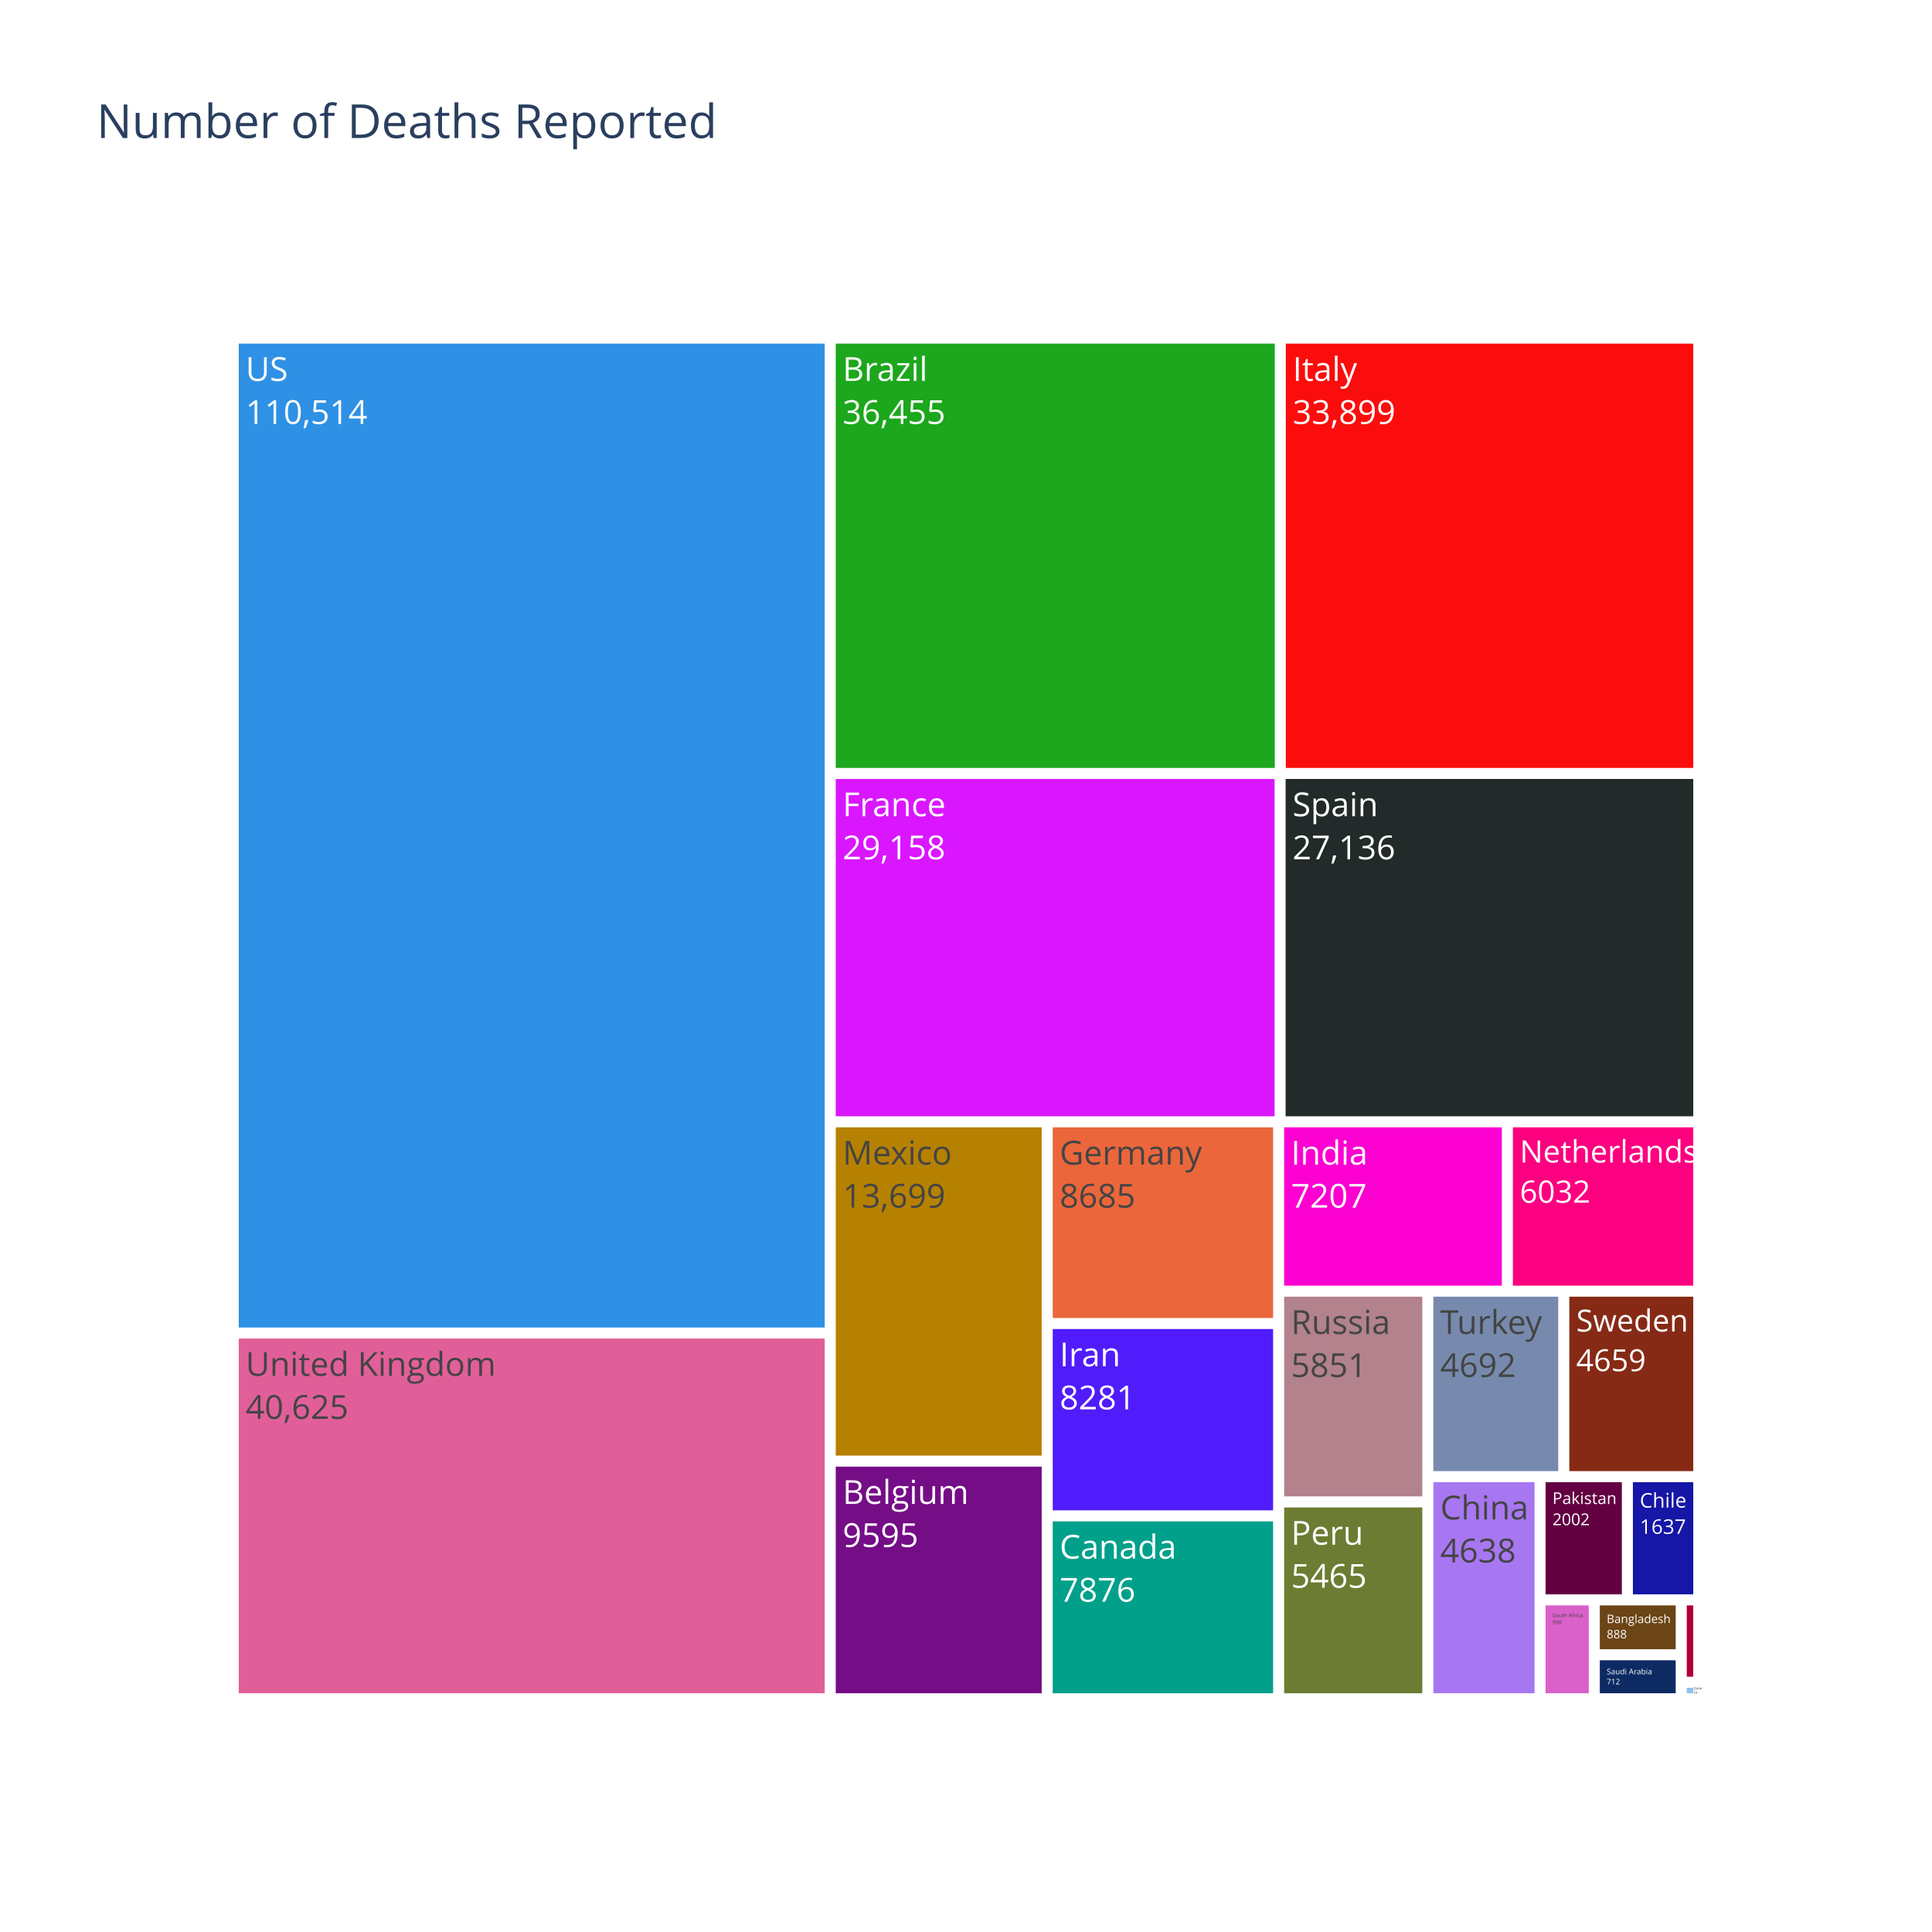
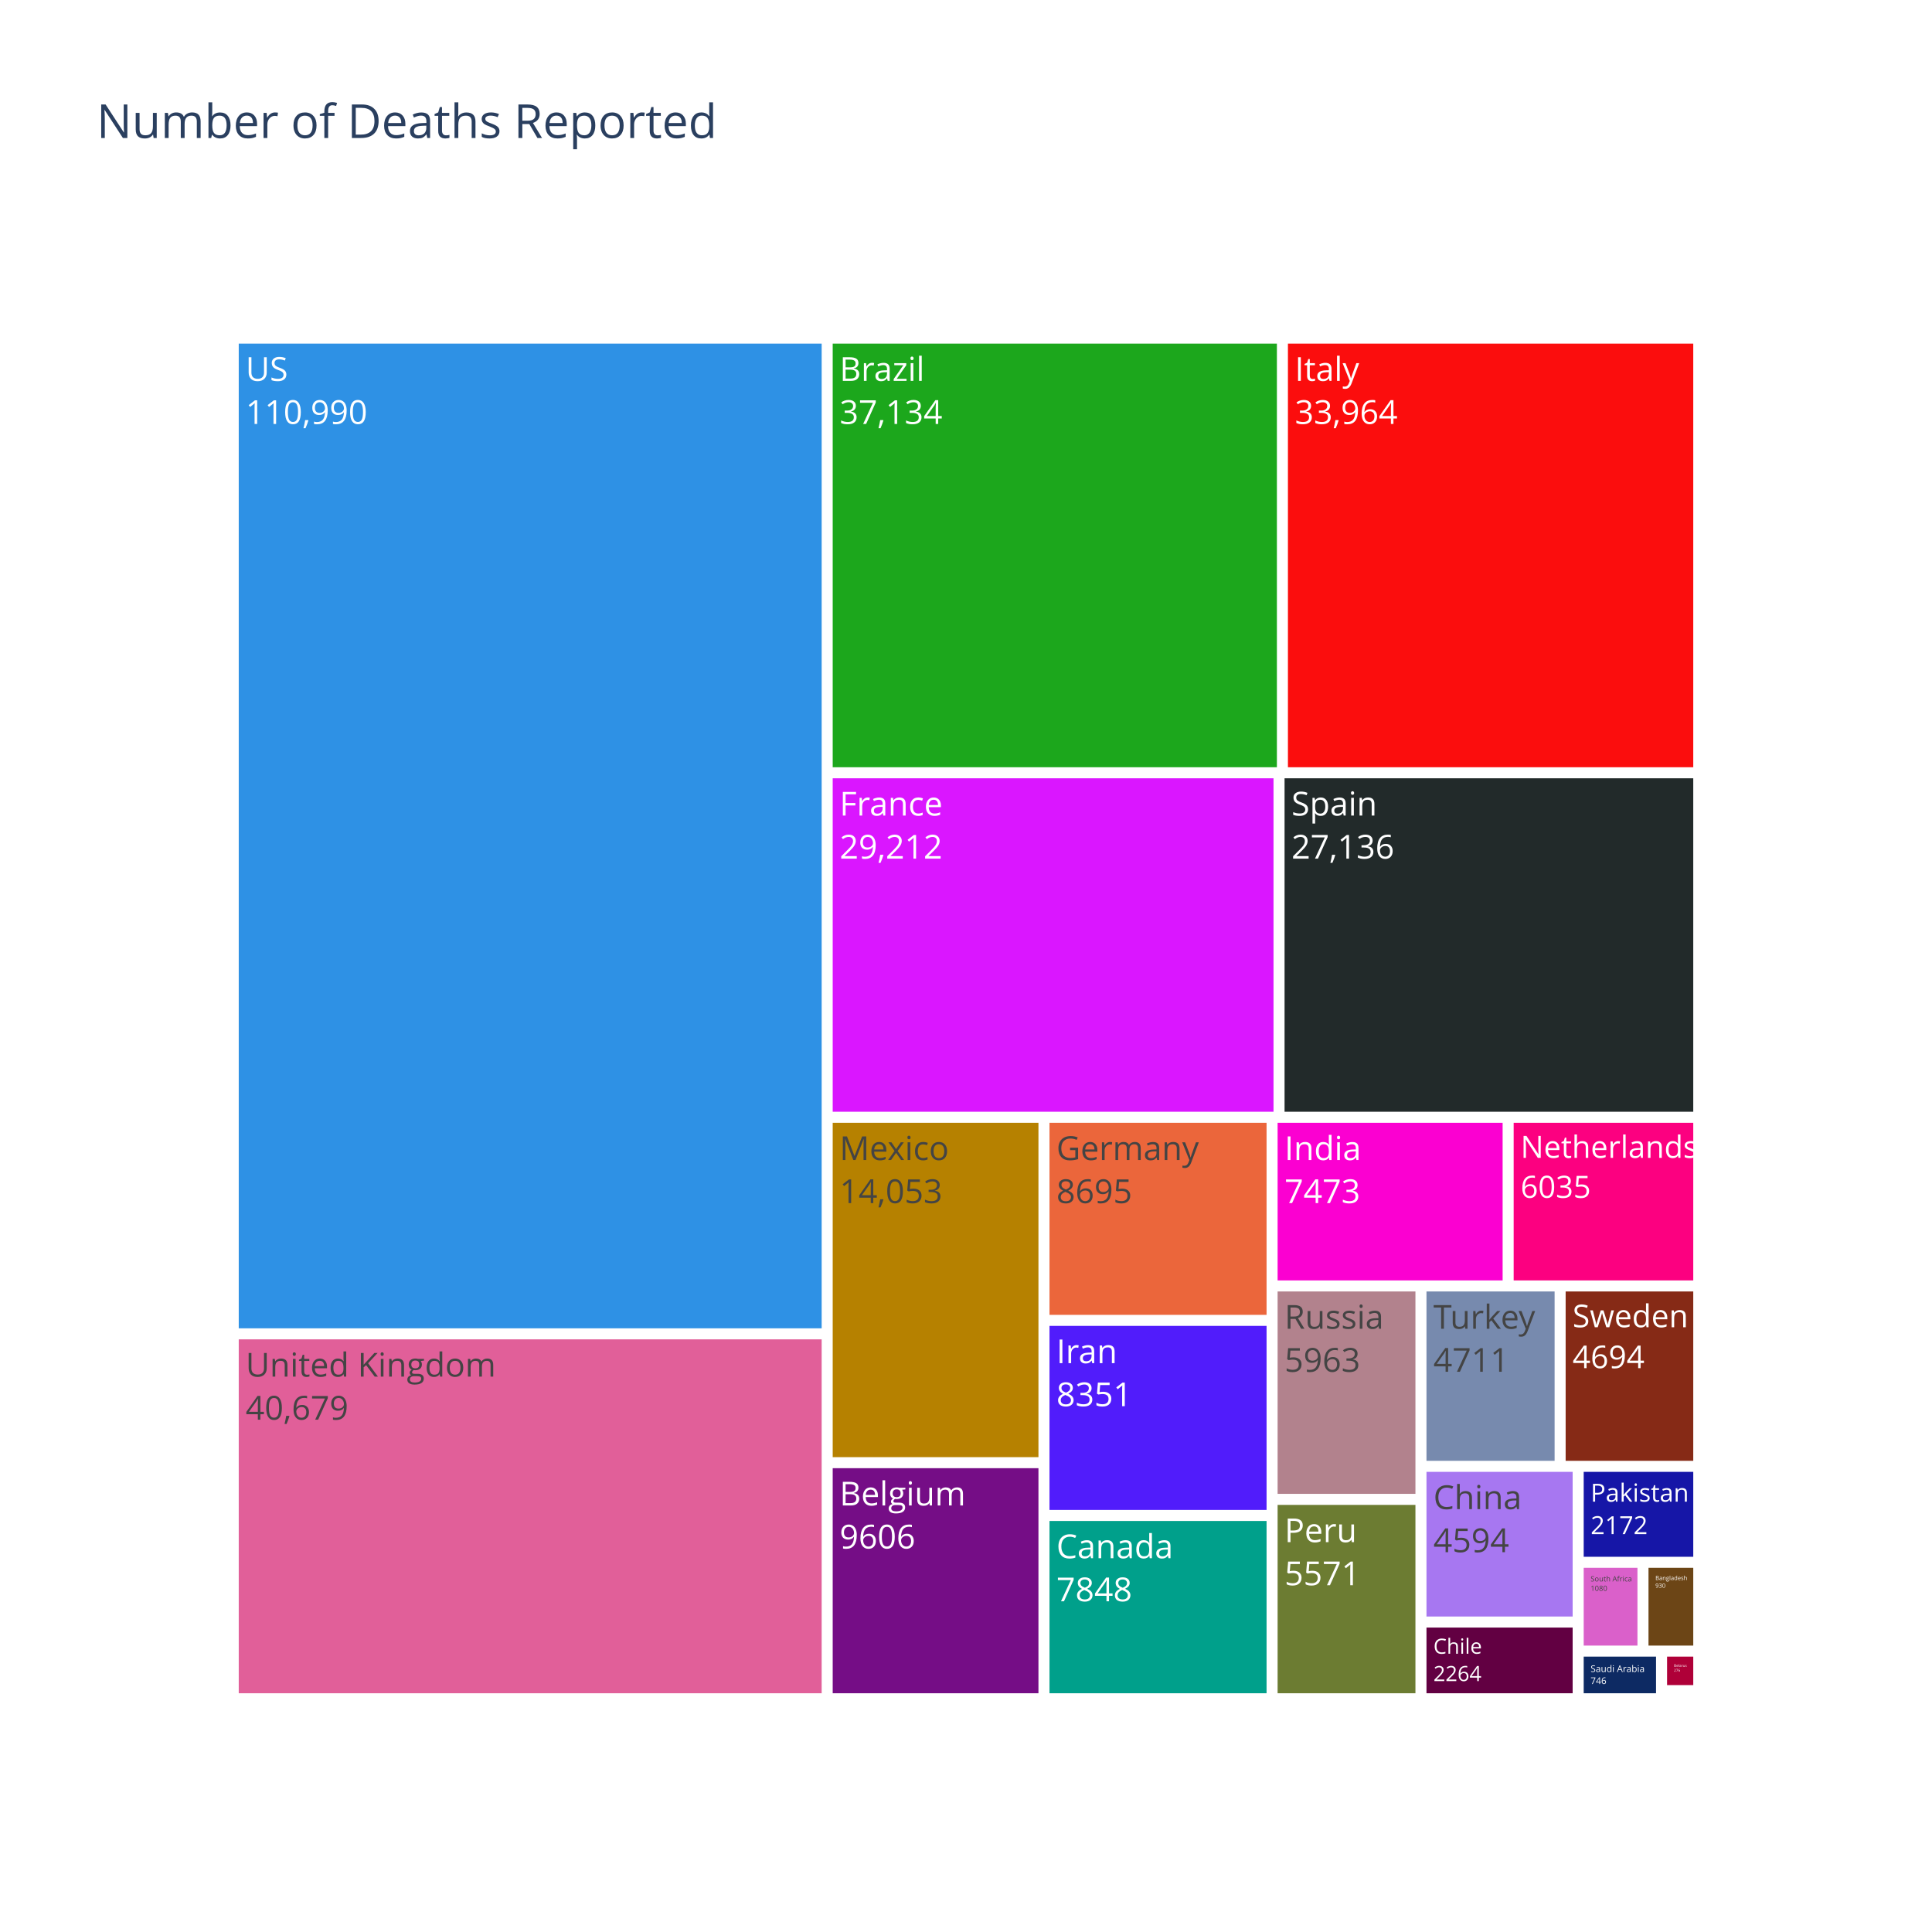
<svg xmlns="http://www.w3.org/2000/svg" class="main-svg" width="700" height="700" style="" viewBox="0 0 700 700">
  <rect x="0" y="0" width="700" height="700" style="fill: rgb(255, 255, 255); fill-opacity: 1;" />
-   <defs id="defs-790d13">
+   <defs id="defs-9e89c3">
    <g class="clips" />
    <g class="gradients" />
  </defs>
  <g class="bglayer" />
  <g class="layer-below">
    <g class="imagelayer" />
    <g class="shapelayer" />
  </g>
  <g class="cartesianlayer" />
  <g class="polarlayer" />
  <g class="ternarylayer" />
  <g class="geolayer" />
  <g class="funnelarealayer" />
  <g class="pielayer" />
  <g class="treemaplayer">
    <g class="trace treemap" style="opacity: 1;">
      <g class="slice cursor-pointer">
        <path class="surface" d="M80,100L620,100L620,620L80,620Z" style="pointer-events: all; stroke-width: 0; fill: rgb(0, 0, 0); fill-opacity: 0; stroke: rgb(0, 0, 0); stroke-opacity: 0; opacity: 0;" />
        <g class="slicetext">
          <text data-notex="1" class="slicetext" text-anchor="start" x="0" y="0" style="font-family: 'Open Sans', verdana, arial, sans-serif; font-size: 12px; fill: rgb(42, 63, 95); fill-opacity: 1; white-space: pre;" transform="translate(86,114)"> </text>
        </g>
      </g>
      <g class="slice cursor-pointer">
-         <path class="surface" d="M86,124L299.304,124L299.304,481.485L86,481.485Z" style="pointer-events: all; stroke-width: 1; fill: rgb(46, 145, 229); fill-opacity: 1; stroke: rgb(255, 255, 255); stroke-opacity: 1; opacity: 1;" />
+         <path class="surface" d="M86,124L298.203,124L298.203,481.773L86,481.773Z" style="pointer-events: all; stroke-width: 1; fill: rgb(46, 145, 229); fill-opacity: 1; stroke: rgb(255, 255, 255); stroke-opacity: 1; opacity: 1;" />
        <g class="slicetext">
          <text data-notex="1" class="slicetext" text-anchor="start" x="0" y="0" style="font-family: 'Open Sans', verdana, arial, sans-serif; font-size: 12px; fill: rgb(255, 255, 255); fill-opacity: 1; white-space: pre;" transform="translate(89,138)">
            <tspan class="line" dy="0em" x="0" y="0">US</tspan>
-             <tspan class="line" dy="1.3em" x="0" y="0">110,514</tspan>
-           </text>
-         </g>
-       </g>
-       <g class="slice cursor-pointer">
-         <path class="surface" d="M86,484.485L299.304,484.485L299.304,614L86,614Z" style="pointer-events: all; stroke-width: 1; fill: rgb(225, 95, 153); fill-opacity: 1; stroke: rgb(255, 255, 255); stroke-opacity: 1; opacity: 1;" />
-         <g class="slicetext">
-           <text data-notex="1" class="slicetext" text-anchor="start" x="0" y="0" style="font-family: 'Open Sans', verdana, arial, sans-serif; font-size: 12px; fill: rgb(68, 68, 68); fill-opacity: 1; white-space: pre;" transform="translate(89,498.4854)">
+             <tspan class="line" dy="1.3em" x="0" y="0">110,990</tspan>
+           </text>
+         </g>
+       </g>
+       <g class="slice cursor-pointer">
+         <path class="surface" d="M86,484.773L298.203,484.773L298.203,614L86,614Z" style="pointer-events: all; stroke-width: 1; fill: rgb(225, 95, 153); fill-opacity: 1; stroke: rgb(255, 255, 255); stroke-opacity: 1; opacity: 1;" />
+         <g class="slicetext">
+           <text data-notex="1" class="slicetext" text-anchor="start" x="0" y="0" style="font-family: 'Open Sans', verdana, arial, sans-serif; font-size: 12px; fill: rgb(68, 68, 68); fill-opacity: 1; white-space: pre;" transform="translate(89,498.7729)">
            <tspan class="line" dy="0em" x="0" y="0">United Kingdom</tspan>
-             <tspan class="line" dy="1.3em" x="0" y="0">40,625</tspan>
-           </text>
-         </g>
-       </g>
-       <g class="slice cursor-pointer">
-         <path class="surface" d="M302.304,124L462.369,124L462.369,278.737L302.304,278.737Z" style="pointer-events: all; stroke-width: 1; fill: rgb(28, 167, 28); fill-opacity: 1; stroke: rgb(255, 255, 255); stroke-opacity: 1; opacity: 1;" />
-         <g class="slicetext">
-           <text data-notex="1" class="slicetext" text-anchor="start" x="0" y="0" style="font-family: 'Open Sans', verdana, arial, sans-serif; font-size: 12px; fill: rgb(255, 255, 255); fill-opacity: 1; white-space: pre;" transform="translate(305.3045,138)">
+             <tspan class="line" dy="1.3em" x="0" y="0">40,679</tspan>
+           </text>
+         </g>
+       </g>
+       <g class="slice cursor-pointer">
+         <path class="surface" d="M301.203,124L463.142,124L463.142,278.488L301.203,278.488Z" style="pointer-events: all; stroke-width: 1; fill: rgb(28, 167, 28); fill-opacity: 1; stroke: rgb(255, 255, 255); stroke-opacity: 1; opacity: 1;" />
+         <g class="slicetext">
+           <text data-notex="1" class="slicetext" text-anchor="start" x="0" y="0" style="font-family: 'Open Sans', verdana, arial, sans-serif; font-size: 12px; fill: rgb(255, 255, 255); fill-opacity: 1; white-space: pre;" transform="translate(304.2029,138)">
            <tspan class="line" dy="0em" x="0" y="0">Brazil</tspan>
-             <tspan class="line" dy="1.3em" x="0" y="0">36,455</tspan>
-           </text>
-         </g>
-       </g>
-       <g class="slice cursor-pointer">
-         <path class="surface" d="M465.369,124L614,124L614,278.737L465.369,278.737Z" style="pointer-events: all; stroke-width: 1; fill: rgb(251, 13, 13); fill-opacity: 1; stroke: rgb(255, 255, 255); stroke-opacity: 1; opacity: 1;" />
-         <g class="slicetext">
-           <text data-notex="1" class="slicetext" text-anchor="start" x="0" y="0" style="font-family: 'Open Sans', verdana, arial, sans-serif; font-size: 12px; fill: rgb(255, 255, 255); fill-opacity: 1; white-space: pre;" transform="translate(468.3688,138)">
+             <tspan class="line" dy="1.3em" x="0" y="0">37,134</tspan>
+           </text>
+         </g>
+       </g>
+       <g class="slice cursor-pointer">
+         <path class="surface" d="M466.142,124L614,124L614,278.488L466.142,278.488Z" style="pointer-events: all; stroke-width: 1; fill: rgb(251, 13, 13); fill-opacity: 1; stroke: rgb(255, 255, 255); stroke-opacity: 1; opacity: 1;" />
+         <g class="slicetext">
+           <text data-notex="1" class="slicetext" text-anchor="start" x="0" y="0" style="font-family: 'Open Sans', verdana, arial, sans-serif; font-size: 12px; fill: rgb(255, 255, 255); fill-opacity: 1; white-space: pre;" transform="translate(469.1416,138)">
            <tspan class="line" dy="0em" x="0" y="0">Italy</tspan>
-             <tspan class="line" dy="1.3em" x="0" y="0">33,899</tspan>
-           </text>
-         </g>
-       </g>
-       <g class="slice cursor-pointer">
-         <path class="surface" d="M302.304,281.737L462.304,281.737L462.304,404.951L302.304,404.951Z" style="pointer-events: all; stroke-width: 1; fill: rgb(218, 22, 255); fill-opacity: 1; stroke: rgb(255, 255, 255); stroke-opacity: 1; opacity: 1;" />
-         <g class="slicetext">
-           <text data-notex="1" class="slicetext" text-anchor="start" x="0" y="0" style="font-family: 'Open Sans', verdana, arial, sans-serif; font-size: 12px; fill: rgb(255, 255, 255); fill-opacity: 1; white-space: pre;" transform="translate(305.3045,295.7372)">
+             <tspan class="line" dy="1.3em" x="0" y="0">33,964</tspan>
+           </text>
+         </g>
+       </g>
+       <g class="slice cursor-pointer">
+         <path class="surface" d="M301.203,281.488L461.919,281.488L461.919,403.303L301.203,403.303Z" style="pointer-events: all; stroke-width: 1; fill: rgb(218, 22, 255); fill-opacity: 1; stroke: rgb(255, 255, 255); stroke-opacity: 1; opacity: 1;" />
+         <g class="slicetext">
+           <text data-notex="1" class="slicetext" text-anchor="start" x="0" y="0" style="font-family: 'Open Sans', verdana, arial, sans-serif; font-size: 12px; fill: rgb(255, 255, 255); fill-opacity: 1; white-space: pre;" transform="translate(304.2029,295.488)">
            <tspan class="line" dy="0em" x="0" y="0">France</tspan>
-             <tspan class="line" dy="1.3em" x="0" y="0">29,158</tspan>
-           </text>
-         </g>
-       </g>
-       <g class="slice cursor-pointer">
-         <path class="surface" d="M465.304,281.737L614,281.737L614,404.951L465.304,404.951Z" style="pointer-events: all; stroke-width: 1; fill: rgb(34, 42, 42); fill-opacity: 1; stroke: rgb(255, 255, 255); stroke-opacity: 1; opacity: 1;" />
-         <g class="slicetext">
-           <text data-notex="1" class="slicetext" text-anchor="start" x="0" y="0" style="font-family: 'Open Sans', verdana, arial, sans-serif; font-size: 12px; fill: rgb(255, 255, 255); fill-opacity: 1; white-space: pre;" transform="translate(468.304,295.7372)">
+             <tspan class="line" dy="1.3em" x="0" y="0">29,212</tspan>
+           </text>
+         </g>
+       </g>
+       <g class="slice cursor-pointer">
+         <path class="surface" d="M464.919,281.488L614,281.488L614,403.303L464.919,403.303Z" style="pointer-events: all; stroke-width: 1; fill: rgb(34, 42, 42); fill-opacity: 1; stroke: rgb(255, 255, 255); stroke-opacity: 1; opacity: 1;" />
+         <g class="slicetext">
+           <text data-notex="1" class="slicetext" text-anchor="start" x="0" y="0" style="font-family: 'Open Sans', verdana, arial, sans-serif; font-size: 12px; fill: rgb(255, 255, 255); fill-opacity: 1; white-space: pre;" transform="translate(467.9188,295.488)">
            <tspan class="line" dy="0em" x="0" y="0">Spain</tspan>
            <tspan class="line" dy="1.3em" x="0" y="0">27,136</tspan>
          </text>
        </g>
      </g>
      <g class="slice cursor-pointer">
-         <path class="surface" d="M302.304,407.951L377.924,407.951L377.924,527.891L302.304,527.891Z" style="pointer-events: all; stroke-width: 1; fill: rgb(182, 129, 0); fill-opacity: 1; stroke: rgb(255, 255, 255); stroke-opacity: 1; opacity: 1;" />
-         <g class="slicetext">
-           <text data-notex="1" class="slicetext" text-anchor="start" x="0" y="0" style="font-family: 'Open Sans', verdana, arial, sans-serif; font-size: 12px; fill: rgb(68, 68, 68); fill-opacity: 1; white-space: pre;" transform="translate(305.3045,421.9512)">
+         <path class="surface" d="M301.203,406.303L376.751,406.303L376.751,528.453L301.203,528.453Z" style="pointer-events: all; stroke-width: 1; fill: rgb(182, 129, 0); fill-opacity: 1; stroke: rgb(255, 255, 255); stroke-opacity: 1; opacity: 1;" />
+         <g class="slicetext">
+           <text data-notex="1" class="slicetext" text-anchor="start" x="0" y="0" style="font-family: 'Open Sans', verdana, arial, sans-serif; font-size: 12px; fill: rgb(68, 68, 68); fill-opacity: 1; white-space: pre;" transform="translate(304.2029,420.3035)">
            <tspan class="line" dy="0em" x="0" y="0">Mexico</tspan>
-             <tspan class="line" dy="1.3em" x="0" y="0">13,699</tspan>
-           </text>
-         </g>
-       </g>
-       <g class="slice cursor-pointer">
-         <path class="surface" d="M302.304,530.891L377.924,530.891L377.924,614L302.304,614Z" style="pointer-events: all; stroke-width: 1; fill: rgb(117, 13, 134); fill-opacity: 1; stroke: rgb(255, 255, 255); stroke-opacity: 1; opacity: 1;" />
-         <g class="slicetext">
-           <text data-notex="1" class="slicetext" text-anchor="start" x="0" y="0" style="font-family: 'Open Sans', verdana, arial, sans-serif; font-size: 12px; fill: rgb(255, 255, 255); fill-opacity: 1; white-space: pre;" transform="translate(305.3045,544.891)">
+             <tspan class="line" dy="1.3em" x="0" y="0">14,053</tspan>
+           </text>
+         </g>
+       </g>
+       <g class="slice cursor-pointer">
+         <path class="surface" d="M301.203,531.453L376.751,531.453L376.751,614L301.203,614Z" style="pointer-events: all; stroke-width: 1; fill: rgb(117, 13, 134); fill-opacity: 1; stroke: rgb(255, 255, 255); stroke-opacity: 1; opacity: 1;" />
+         <g class="slicetext">
+           <text data-notex="1" class="slicetext" text-anchor="start" x="0" y="0" style="font-family: 'Open Sans', verdana, arial, sans-serif; font-size: 12px; fill: rgb(255, 255, 255); fill-opacity: 1; white-space: pre;" transform="translate(304.2029,545.4532)">
            <tspan class="line" dy="0em" x="0" y="0">Belgium</tspan>
-             <tspan class="line" dy="1.3em" x="0" y="0">9595</tspan>
-           </text>
-         </g>
-       </g>
-       <g class="slice cursor-pointer">
-         <path class="surface" d="M380.924,407.951L461.769,407.951L461.769,478.037L380.924,478.037Z" style="pointer-events: all; stroke-width: 1; fill: rgb(235, 102, 59); fill-opacity: 1; stroke: rgb(255, 255, 255); stroke-opacity: 1; opacity: 1;" />
-         <g class="slicetext">
-           <text data-notex="1" class="slicetext" text-anchor="start" x="0" y="0" style="font-family: 'Open Sans', verdana, arial, sans-serif; font-size: 12px; fill: rgb(68, 68, 68); fill-opacity: 1; white-space: pre;" transform="translate(383.9244,421.9512)">
+             <tspan class="line" dy="1.3em" x="0" y="0">9606</tspan>
+           </text>
+         </g>
+       </g>
+       <g class="slice cursor-pointer">
+         <path class="surface" d="M379.751,406.303L459.4,406.303L459.4,476.896L379.751,476.896Z" style="pointer-events: all; stroke-width: 1; fill: rgb(235, 102, 59); fill-opacity: 1; stroke: rgb(255, 255, 255); stroke-opacity: 1; opacity: 1;" />
+         <g class="slicetext">
+           <text data-notex="1" class="slicetext" text-anchor="start" x="0" y="0" style="font-family: 'Open Sans', verdana, arial, sans-serif; font-size: 12px; fill: rgb(68, 68, 68); fill-opacity: 1; white-space: pre;" transform="translate(382.7513,420.3035)">
            <tspan class="line" dy="0em" x="0" y="0">Germany</tspan>
-             <tspan class="line" dy="1.3em" x="0" y="0">8685</tspan>
-           </text>
-         </g>
-       </g>
-       <g class="slice cursor-pointer">
-         <path class="surface" d="M380.924,481.037L461.769,481.037L461.769,547.722L380.924,547.722Z" style="pointer-events: all; stroke-width: 1; fill: rgb(81, 28, 251); fill-opacity: 1; stroke: rgb(255, 255, 255); stroke-opacity: 1; opacity: 1;" />
-         <g class="slicetext">
-           <text data-notex="1" class="slicetext" text-anchor="start" x="0" y="0" style="font-family: 'Open Sans', verdana, arial, sans-serif; font-size: 12px; fill: rgb(255, 255, 255); fill-opacity: 1; white-space: pre;" transform="translate(383.9244,495.0367)">
+             <tspan class="line" dy="1.3em" x="0" y="0">8695</tspan>
+           </text>
+         </g>
+       </g>
+       <g class="slice cursor-pointer">
+         <path class="surface" d="M379.751,479.896L459.4,479.896L459.4,547.577L379.751,547.577Z" style="pointer-events: all; stroke-width: 1; fill: rgb(81, 28, 251); fill-opacity: 1; stroke: rgb(255, 255, 255); stroke-opacity: 1; opacity: 1;" />
+         <g class="slicetext">
+           <text data-notex="1" class="slicetext" text-anchor="start" x="0" y="0" style="font-family: 'Open Sans', verdana, arial, sans-serif; font-size: 12px; fill: rgb(255, 255, 255); fill-opacity: 1; white-space: pre;" transform="translate(382.7513,493.8958)">
            <tspan class="line" dy="0em" x="0" y="0">Iran</tspan>
-             <tspan class="line" dy="1.3em" x="0" y="0">8281</tspan>
-           </text>
-         </g>
-       </g>
-       <g class="slice cursor-pointer">
-         <path class="surface" d="M380.924,550.722L461.769,550.722L461.769,614L380.924,614Z" style="pointer-events: all; stroke-width: 1; fill: rgb(0, 160, 139); fill-opacity: 1; stroke: rgb(255, 255, 255); stroke-opacity: 1; opacity: 1;" />
-         <g class="slicetext">
-           <text data-notex="1" class="slicetext" text-anchor="start" x="0" y="0" style="font-family: 'Open Sans', verdana, arial, sans-serif; font-size: 12px; fill: rgb(255, 255, 255); fill-opacity: 1; white-space: pre;" transform="translate(383.9244,564.7224)">
+             <tspan class="line" dy="1.3em" x="0" y="0">8351</tspan>
+           </text>
+         </g>
+       </g>
+       <g class="slice cursor-pointer">
+         <path class="surface" d="M379.751,550.577L459.4,550.577L459.4,614L379.751,614Z" style="pointer-events: all; stroke-width: 1; fill: rgb(0, 160, 139); fill-opacity: 1; stroke: rgb(255, 255, 255); stroke-opacity: 1; opacity: 1;" />
+         <g class="slicetext">
+           <text data-notex="1" class="slicetext" text-anchor="start" x="0" y="0" style="font-family: 'Open Sans', verdana, arial, sans-serif; font-size: 12px; fill: rgb(255, 255, 255); fill-opacity: 1; white-space: pre;" transform="translate(382.7513,564.5765)">
            <tspan class="line" dy="0em" x="0" y="0">Canada</tspan>
-             <tspan class="line" dy="1.3em" x="0" y="0">7876</tspan>
-           </text>
-         </g>
-       </g>
-       <g class="slice cursor-pointer">
-         <path class="surface" d="M464.769,407.951L544.64,407.951L544.64,466.312L464.769,466.312Z" style="pointer-events: all; stroke-width: 1; fill: rgb(251, 0, 209); fill-opacity: 1; stroke: rgb(255, 255, 255); stroke-opacity: 1; opacity: 1;" />
-         <g class="slicetext">
-           <text data-notex="1" class="slicetext" text-anchor="start" x="0" y="0" style="font-family: 'Open Sans', verdana, arial, sans-serif; font-size: 12px; fill: rgb(255, 255, 255); fill-opacity: 1; white-space: pre;" transform="translate(467.7689,421.9512)">
+             <tspan class="line" dy="1.3em" x="0" y="0">7848</tspan>
+           </text>
+         </g>
+       </g>
+       <g class="slice cursor-pointer">
+         <path class="surface" d="M462.4,406.303L544.929,406.303L544.929,464.423L462.4,464.423Z" style="pointer-events: all; stroke-width: 1; fill: rgb(251, 0, 209); fill-opacity: 1; stroke: rgb(255, 255, 255); stroke-opacity: 1; opacity: 1;" />
+         <g class="slicetext">
+           <text data-notex="1" class="slicetext" text-anchor="start" x="0" y="0" style="font-family: 'Open Sans', verdana, arial, sans-serif; font-size: 12px; fill: rgb(255, 255, 255); fill-opacity: 1; white-space: pre;" transform="translate(465.3999,420.3035)">
            <tspan class="line" dy="0em" x="0" y="0">India</tspan>
-             <tspan class="line" dy="1.3em" x="0" y="0">7207</tspan>
-           </text>
-         </g>
-       </g>
-       <g class="slice cursor-pointer">
-         <path class="surface" d="M547.64,407.951L614,407.951L614,466.312L547.64,466.312Z" style="pointer-events: all; stroke-width: 1; fill: rgb(252, 0, 128); fill-opacity: 1; stroke: rgb(255, 255, 255); stroke-opacity: 1; opacity: 1;" />
-         <g class="slicetext">
-           <text data-notex="1" class="slicetext" text-anchor="start" x="0" y="0" style="font-family: 'Open Sans', verdana, arial, sans-serif; font-size: 12px; fill: rgb(255, 255, 255); fill-opacity: 1; white-space: pre;" transform="translate(550.6399,421.2104)scale(0.9326519)">
+             <tspan class="line" dy="1.3em" x="0" y="0">7473</tspan>
+           </text>
+         </g>
+       </g>
+       <g class="slice cursor-pointer">
+         <path class="surface" d="M547.929,406.303L614,406.303L614,464.423L547.929,464.423Z" style="pointer-events: all; stroke-width: 1; fill: rgb(252, 0, 128); fill-opacity: 1; stroke: rgb(255, 255, 255); stroke-opacity: 1; opacity: 1;" />
+         <g class="slicetext">
+           <text data-notex="1" class="slicetext" text-anchor="start" x="0" y="0" style="font-family: 'Open Sans', verdana, arial, sans-serif; font-size: 12px; fill: rgb(255, 255, 255); fill-opacity: 1; white-space: pre;" transform="translate(550.929,419.5135)scale(0.9281861)">
            <tspan class="line" dy="0em" x="0" y="0">Netherlands</tspan>
-             <tspan class="line" dy="1.3em" x="0" y="0">6032</tspan>
-           </text>
-         </g>
-       </g>
-       <g class="slice cursor-pointer">
-         <path class="surface" d="M464.769,469.312L515.83,469.312L515.83,542.675L464.769,542.675Z" style="pointer-events: all; stroke-width: 1; fill: rgb(178, 130, 141); fill-opacity: 1; stroke: rgb(255, 255, 255); stroke-opacity: 1; opacity: 1;" />
-         <g class="slicetext">
-           <text data-notex="1" class="slicetext" text-anchor="start" x="0" y="0" style="font-family: 'Open Sans', verdana, arial, sans-serif; font-size: 12px; fill: rgb(68, 68, 68); fill-opacity: 1; white-space: pre;" transform="translate(467.7689,483.3116)">
+             <tspan class="line" dy="1.3em" x="0" y="0">6035</tspan>
+           </text>
+         </g>
+       </g>
+       <g class="slice cursor-pointer">
+         <path class="surface" d="M462.4,467.423L513.34,467.423L513.34,541.753L462.4,541.753Z" style="pointer-events: all; stroke-width: 1; fill: rgb(178, 130, 141); fill-opacity: 1; stroke: rgb(255, 255, 255); stroke-opacity: 1; opacity: 1;" />
+         <g class="slicetext">
+           <text data-notex="1" class="slicetext" text-anchor="start" x="0" y="0" style="font-family: 'Open Sans', verdana, arial, sans-serif; font-size: 12px; fill: rgb(68, 68, 68); fill-opacity: 1; white-space: pre;" transform="translate(465.3999,481.4229)">
            <tspan class="line" dy="0em" x="0" y="0">Russia</tspan>
-             <tspan class="line" dy="1.3em" x="0" y="0">5851</tspan>
-           </text>
-         </g>
-       </g>
-       <g class="slice cursor-pointer">
-         <path class="surface" d="M464.769,545.675L515.83,545.675L515.83,614L464.769,614Z" style="pointer-events: all; stroke-width: 1; fill: rgb(108, 124, 50); fill-opacity: 1; stroke: rgb(255, 255, 255); stroke-opacity: 1; opacity: 1;" />
-         <g class="slicetext">
-           <text data-notex="1" class="slicetext" text-anchor="start" x="0" y="0" style="font-family: 'Open Sans', verdana, arial, sans-serif; font-size: 12px; fill: rgb(255, 255, 255); fill-opacity: 1; white-space: pre;" transform="translate(467.7689,559.6747)">
+             <tspan class="line" dy="1.3em" x="0" y="0">5963</tspan>
+           </text>
+         </g>
+       </g>
+       <g class="slice cursor-pointer">
+         <path class="surface" d="M462.4,544.753L513.34,544.753L513.34,614L462.4,614Z" style="pointer-events: all; stroke-width: 1; fill: rgb(108, 124, 50); fill-opacity: 1; stroke: rgb(255, 255, 255); stroke-opacity: 1; opacity: 1;" />
+         <g class="slicetext">
+           <text data-notex="1" class="slicetext" text-anchor="start" x="0" y="0" style="font-family: 'Open Sans', verdana, arial, sans-serif; font-size: 12px; fill: rgb(255, 255, 255); fill-opacity: 1; white-space: pre;" transform="translate(465.3999,558.7533)">
            <tspan class="line" dy="0em" x="0" y="0">Peru</tspan>
-             <tspan class="line" dy="1.3em" x="0" y="0">5465</tspan>
-           </text>
-         </g>
-       </g>
-       <g class="slice cursor-pointer">
-         <path class="surface" d="M518.83,469.312L565.088,469.312L565.088,533.518L518.83,533.518Z" style="pointer-events: all; stroke-width: 1; fill: rgb(119, 138, 174); fill-opacity: 1; stroke: rgb(255, 255, 255); stroke-opacity: 1; opacity: 1;" />
-         <g class="slicetext">
-           <text data-notex="1" class="slicetext" text-anchor="start" x="0" y="0" style="font-family: 'Open Sans', verdana, arial, sans-serif; font-size: 12px; fill: rgb(68, 68, 68); fill-opacity: 1; white-space: pre;" transform="translate(521.8297,483.3116)">
+             <tspan class="line" dy="1.3em" x="0" y="0">5571</tspan>
+           </text>
+         </g>
+       </g>
+       <g class="slice cursor-pointer">
+         <path class="surface" d="M516.34,467.423L563.761,467.423L563.761,529.781L516.34,529.781Z" style="pointer-events: all; stroke-width: 1; fill: rgb(119, 138, 174); fill-opacity: 1; stroke: rgb(255, 255, 255); stroke-opacity: 1; opacity: 1;" />
+         <g class="slicetext">
+           <text data-notex="1" class="slicetext" text-anchor="start" x="0" y="0" style="font-family: 'Open Sans', verdana, arial, sans-serif; font-size: 12px; fill: rgb(68, 68, 68); fill-opacity: 1; white-space: pre;" transform="translate(519.3402,481.4229)">
            <tspan class="line" dy="0em" x="0" y="0">Turkey</tspan>
-             <tspan class="line" dy="1.3em" x="0" y="0">4692</tspan>
-           </text>
-         </g>
-       </g>
-       <g class="slice cursor-pointer">
-         <path class="surface" d="M568.088,469.312L614,469.312L614,533.518L568.088,533.518Z" style="pointer-events: all; stroke-width: 1; fill: rgb(134, 42, 22); fill-opacity: 1; stroke: rgb(255, 255, 255); stroke-opacity: 1; opacity: 1;" />
-         <g class="slicetext">
-           <text data-notex="1" class="slicetext" text-anchor="start" x="0" y="0" style="font-family: 'Open Sans', verdana, arial, sans-serif; font-size: 12px; fill: rgb(255, 255, 255); fill-opacity: 1; white-space: pre;" transform="translate(571.0881,482.4333)scale(0.9201596)">
+             <tspan class="line" dy="1.3em" x="0" y="0">4711</tspan>
+           </text>
+         </g>
+       </g>
+       <g class="slice cursor-pointer">
+         <path class="surface" d="M566.761,467.423L614,467.423L614,529.781L566.761,529.781Z" style="pointer-events: all; stroke-width: 1; fill: rgb(134, 42, 22); fill-opacity: 1; stroke: rgb(255, 255, 255); stroke-opacity: 1; opacity: 1;" />
+         <g class="slicetext">
+           <text data-notex="1" class="slicetext" text-anchor="start" x="0" y="0" style="font-family: 'Open Sans', verdana, arial, sans-serif; font-size: 12px; fill: rgb(255, 255, 255); fill-opacity: 1; white-space: pre;" transform="translate(569.7611,480.8812)scale(0.9507537)">
            <tspan class="line" dy="0em" x="0" y="0">Sweden</tspan>
-             <tspan class="line" dy="1.3em" x="0" y="0">4659</tspan>
-           </text>
-         </g>
-       </g>
-       <g class="slice cursor-pointer">
-         <path class="surface" d="M518.83,536.518L556.49,536.518L556.49,614L518.83,614Z" style="pointer-events: all; stroke-width: 1; fill: rgb(167, 119, 241); fill-opacity: 1; stroke: rgb(255, 255, 255); stroke-opacity: 1; opacity: 1;" />
-         <g class="slicetext">
-           <text data-notex="1" class="slicetext" text-anchor="start" x="0" y="0" style="font-family: 'Open Sans', verdana, arial, sans-serif; font-size: 12px; fill: rgb(68, 68, 68); fill-opacity: 1; white-space: pre;" transform="translate(521.8297,550.509)scale(0.999141)">
+             <tspan class="line" dy="1.3em" x="0" y="0">4694</tspan>
+           </text>
+         </g>
+       </g>
+       <g class="slice cursor-pointer">
+         <path class="surface" d="M516.34,532.781L570.302,532.781L570.302,586.197L516.34,586.197Z" style="pointer-events: all; stroke-width: 1; fill: rgb(167, 119, 241); fill-opacity: 1; stroke: rgb(255, 255, 255); stroke-opacity: 1; opacity: 1;" />
+         <g class="slicetext">
+           <text data-notex="1" class="slicetext" text-anchor="start" x="0" y="0" style="font-family: 'Open Sans', verdana, arial, sans-serif; font-size: 12px; fill: rgb(68, 68, 68); fill-opacity: 1; white-space: pre;" transform="translate(519.3402,546.7813)">
            <tspan class="line" dy="0em" x="0" y="0">China</tspan>
-             <tspan class="line" dy="1.3em" x="0" y="0">4638</tspan>
-           </text>
-         </g>
-       </g>
-       <g class="slice cursor-pointer">
-         <path class="surface" d="M559.49,536.518L588.129,536.518L588.129,578.164L559.49,578.164Z" style="pointer-events: all; stroke-width: 1; fill: rgb(98, 0, 66); fill-opacity: 1; stroke: rgb(255, 255, 255); stroke-opacity: 1; opacity: 1;" />
-         <g class="slicetext">
-           <text data-notex="1" class="slicetext" text-anchor="start" x="0" y="0" style="font-family: 'Open Sans', verdana, arial, sans-serif; font-size: 12px; fill: rgb(255, 255, 255); fill-opacity: 1; white-space: pre;" transform="translate(562.49,544.9285)scale(0.4918224)">
+             <tspan class="line" dy="1.3em" x="0" y="0">4594</tspan>
+           </text>
+         </g>
+       </g>
+       <g class="slice cursor-pointer">
+         <path class="surface" d="M516.34,589.197L570.302,589.197L570.302,614L516.34,614Z" style="pointer-events: all; stroke-width: 1; fill: rgb(98, 0, 66); fill-opacity: 1; stroke: rgb(255, 255, 255); stroke-opacity: 1; opacity: 1;" />
+         <g class="slicetext">
+           <text data-notex="1" class="slicetext" text-anchor="start" x="0" y="0" style="font-family: 'Open Sans', verdana, arial, sans-serif; font-size: 12px; fill: rgb(255, 255, 255); fill-opacity: 1; white-space: pre;" transform="translate(519.3402,599.1825)scale(0.6350268)">
+             <tspan class="line" dy="0em" x="0" y="0">Chile</tspan>
+             <tspan class="line" dy="1.3em" x="0" y="0">2264</tspan>
+           </text>
+         </g>
+       </g>
+       <g class="slice cursor-pointer">
+         <path class="surface" d="M573.302,532.781L614,532.781L614,564.551L573.302,564.551Z" style="pointer-events: all; stroke-width: 1; fill: rgb(22, 22, 167); fill-opacity: 1; stroke: rgb(255, 255, 255); stroke-opacity: 1; opacity: 1;" />
+         <g class="slicetext">
+           <text data-notex="1" class="slicetext" text-anchor="start" x="0" y="0" style="font-family: 'Open Sans', verdana, arial, sans-serif; font-size: 12px; fill: rgb(255, 255, 255); fill-opacity: 1; white-space: pre;" transform="translate(576.3024,544.0729)scale(0.7537839)">
            <tspan class="line" dy="0em" x="0" y="0">Pakistan</tspan>
-             <tspan class="line" dy="1.3em" x="0" y="0">2002</tspan>
-           </text>
-         </g>
-       </g>
-       <g class="slice cursor-pointer">
-         <path class="surface" d="M591.129,536.518L614,536.518L614,578.164L591.129,578.164Z" style="pointer-events: all; stroke-width: 1; fill: rgb(22, 22, 167); fill-opacity: 1; stroke: rgb(255, 255, 255); stroke-opacity: 1; opacity: 1;" />
-         <g class="slicetext">
-           <text data-notex="1" class="slicetext" text-anchor="start" x="0" y="0" style="font-family: 'Open Sans', verdana, arial, sans-serif; font-size: 12px; fill: rgb(255, 255, 255); fill-opacity: 1; white-space: pre;" transform="translate(594.1292,546.2249)scale(0.6096737)">
-             <tspan class="line" dy="0em" x="0" y="0">Chile</tspan>
-             <tspan class="line" dy="1.3em" x="0" y="0">1637</tspan>
-           </text>
-         </g>
-       </g>
-       <g class="slice cursor-pointer">
-         <path class="surface" d="M559.49,581.164L576.139,581.164L576.139,614L559.49,614Z" style="pointer-events: all; stroke-width: 1; fill: rgb(218, 96, 202); fill-opacity: 1; stroke: rgb(255, 255, 255); stroke-opacity: 1; opacity: 1;" />
-         <g class="slicetext">
-           <text data-notex="1" class="slicetext" text-anchor="start" x="0" y="0" style="font-family: 'Open Sans', verdana, arial, sans-serif; font-size: 12px; fill: rgb(68, 68, 68); fill-opacity: 1; white-space: pre;" transform="translate(562.49,585.9465)scale(0.1620789)">
+             <tspan class="line" dy="1.3em" x="0" y="0">2172</tspan>
+           </text>
+         </g>
+       </g>
+       <g class="slice cursor-pointer">
+         <path class="surface" d="M573.302,567.551L593.782,567.551L593.782,596.727L573.302,596.727Z" style="pointer-events: all; stroke-width: 1; fill: rgb(218, 96, 202); fill-opacity: 1; stroke: rgb(255, 255, 255); stroke-opacity: 1; opacity: 1;" />
+         <g class="slicetext">
+           <text data-notex="1" class="slicetext" text-anchor="start" x="0" y="0" style="font-family: 'Open Sans', verdana, arial, sans-serif; font-size: 12px; fill: rgb(68, 68, 68); fill-opacity: 1; white-space: pre;" transform="translate(576.3024,572.975)scale(0.2203748)">
            <tspan class="line" dy="0em" x="0" y="0">South Africa</tspan>
-             <tspan class="line" dy="1.3em" x="0" y="0">998</tspan>
-           </text>
-         </g>
-       </g>
-       <g class="slice cursor-pointer">
-         <path class="surface" d="M579.139,581.164L607.641,581.164L607.641,598.053L579.139,598.053Z" style="pointer-events: all; stroke-width: 1; fill: rgb(108, 69, 22); fill-opacity: 1; stroke: rgb(255, 255, 255); stroke-opacity: 1; opacity: 1;" />
-         <g class="slicetext">
-           <text data-notex="1" class="slicetext" text-anchor="start" x="0" y="0" style="font-family: 'Open Sans', verdana, arial, sans-serif; font-size: 12px; fill: rgb(255, 255, 255); fill-opacity: 1; white-space: pre;" transform="translate(582.1391,588.0683)scale(0.3549665)">
+             <tspan class="line" dy="1.3em" x="0" y="0">1080</tspan>
+           </text>
+         </g>
+       </g>
+       <g class="slice cursor-pointer">
+         <path class="surface" d="M596.782,567.551L614,567.551L614,596.727L596.782,596.727Z" style="pointer-events: all; stroke-width: 1; fill: rgb(108, 69, 22); fill-opacity: 1; stroke: rgb(255, 255, 255); stroke-opacity: 1; opacity: 1;" />
+         <g class="slicetext">
+           <text data-notex="1" class="slicetext" text-anchor="start" x="0" y="0" style="font-family: 'Open Sans', verdana, arial, sans-serif; font-size: 12px; fill: rgb(255, 255, 255); fill-opacity: 1; white-space: pre;" transform="translate(599.7817,572.4976)scale(0.176971)">
            <tspan class="line" dy="0em" x="0" y="0">Bangladesh</tspan>
-             <tspan class="line" dy="1.3em" x="0" y="0">888</tspan>
-           </text>
-         </g>
-       </g>
-       <g class="slice cursor-pointer">
-         <path class="surface" d="M579.139,601.053L607.641,601.053L607.641,614L579.139,614Z" style="pointer-events: all; stroke-width: 1; fill: rgb(13, 42, 99); fill-opacity: 1; stroke: rgb(255, 255, 255); stroke-opacity: 1; opacity: 1;" />
-         <g class="slicetext">
-           <text data-notex="1" class="slicetext" text-anchor="start" x="0" y="0" style="font-family: 'Open Sans', verdana, arial, sans-serif; font-size: 12px; fill: rgb(255, 255, 255); fill-opacity: 1; white-space: pre;" transform="translate(582.1391,606.6337)scale(0.2346279)">
+             <tspan class="line" dy="1.3em" x="0" y="0">930</tspan>
+           </text>
+         </g>
+       </g>
+       <g class="slice cursor-pointer">
+         <path class="surface" d="M573.302,599.727L600.514,599.727L600.514,614L573.302,614Z" style="pointer-events: all; stroke-width: 1; fill: rgb(13, 42, 99); fill-opacity: 1; stroke: rgb(255, 255, 255); stroke-opacity: 1; opacity: 1;" />
+         <g class="slicetext">
+           <text data-notex="1" class="slicetext" text-anchor="start" x="0" y="0" style="font-family: 'Open Sans', verdana, arial, sans-serif; font-size: 12px; fill: rgb(255, 255, 255); fill-opacity: 1; white-space: pre;" transform="translate(576.3024,605.8006)scale(0.2793969)">
            <tspan class="line" dy="0em" x="0" y="0">Saudi Arabia</tspan>
-             <tspan class="line" dy="1.3em" x="0" y="0">712</tspan>
-           </text>
-         </g>
-       </g>
-       <g class="slice cursor-pointer">
-         <path class="surface" d="M610.641,581.164L614,581.164L614,608.009L610.641,608.009Z" style="pointer-events: all; stroke-width: 1; fill: rgb(175, 0, 56); fill-opacity: 1; stroke: rgb(255, 255, 255); stroke-opacity: 1; opacity: 1;" />
-         <g class="slicetext">
-           <text data-notex="1" class="slicetext" text-anchor="start" x="0" y="0" style="font-family: 'Open Sans', verdana, arial, sans-serif; font-size: 12px; fill: rgb(255, 255, 255); fill-opacity: 1; white-space: pre;" transform="translate(613.6406,582.0718)scale(0.08256529)">
+             <tspan class="line" dy="1.3em" x="0" y="0">746</tspan>
+           </text>
+         </g>
+       </g>
+       <g class="slice cursor-pointer">
+         <path class="surface" d="M603.514,599.727L614,599.727L614,611.043L603.514,611.043Z" style="pointer-events: all; stroke-width: 1; fill: rgb(175, 0, 56); fill-opacity: 1; stroke: rgb(255, 255, 255); stroke-opacity: 1; opacity: 1;" />
+         <g class="slicetext">
+           <text data-notex="1" class="slicetext" text-anchor="start" x="0" y="0" style="font-family: 'Open Sans', verdana, arial, sans-serif; font-size: 12px; fill: rgb(255, 255, 255); fill-opacity: 1; white-space: pre;" transform="translate(606.5141,603.94)scale(0.110253)">
            <tspan class="line" dy="0em" x="0" y="0">Belarus</tspan>
-             <tspan class="line" dy="1.3em" x="0" y="0">269</tspan>
-           </text>
-         </g>
-       </g>
-       <g class="slice cursor-pointer">
-         <path class="surface" d="M610.641,611.009L614,611.009L614,614L610.641,614Z" style="pointer-events: all; stroke-width: 1; fill: rgb(137, 193, 240); fill-opacity: 1; stroke: rgb(255, 255, 255); stroke-opacity: 1; opacity: 1;" />
-         <g class="slicetext">
-           <text data-notex="1" class="slicetext" text-anchor="start" x="0" y="0" style="font-family: 'Open Sans', verdana, arial, sans-serif; font-size: 12px; fill: rgb(68, 68, 68); fill-opacity: 1; white-space: pre;" transform="translate(613.6406,612.12)scale(0.1010227)">
-             <tspan class="line" dy="0em" x="0" y="0">Qatar</tspan>
-             <tspan class="line" dy="1.3em" x="0" y="0">54</tspan>
-           </text>
+             <tspan class="line" dy="1.3em" x="0" y="0">276</tspan>
+           </text>
+         </g>
+       </g>
+       <g class="slice cursor-pointer">
+         <path class="surface" d="" style="pointer-events: all; stroke-width: 1; fill: rgb(137, 193, 240); fill-opacity: 1; stroke: rgb(255, 255, 255); stroke-opacity: 1; opacity: 1;" />
+         <g class="slicetext">
+           <text data-notex="1" class="slicetext" text-anchor="start" x="0" y="0" style="font-family: 'Open Sans', verdana, arial, sans-serif; font-size: 12px; fill: rgb(68, 68, 68); fill-opacity: 1; white-space: pre;" transform="translate(606.5141,614.0217)scale(0)"> </text>
        </g>
      </g>
    </g>
  </g>
  <g class="sunburstlayer" />
  <g class="glimages" />
-   <defs id="topdefs-790d13">
+   <defs id="topdefs-9e89c3">
    <g class="clips" />
  </defs>
  <g class="layer-above">
    <g class="imagelayer" />
    <g class="shapelayer" />
  </g>
  <g class="infolayer">
    <g class="g-gtitle">
      <text class="gtitle" x="35" y="50" text-anchor="start" dy="0em" style="font-family: 'Open Sans', verdana, arial, sans-serif; font-size: 17px; fill: rgb(42, 63, 95); opacity: 1; font-weight: normal; white-space: pre;">Number of Deaths Reported</text>
    </g>
  </g>
</svg>
